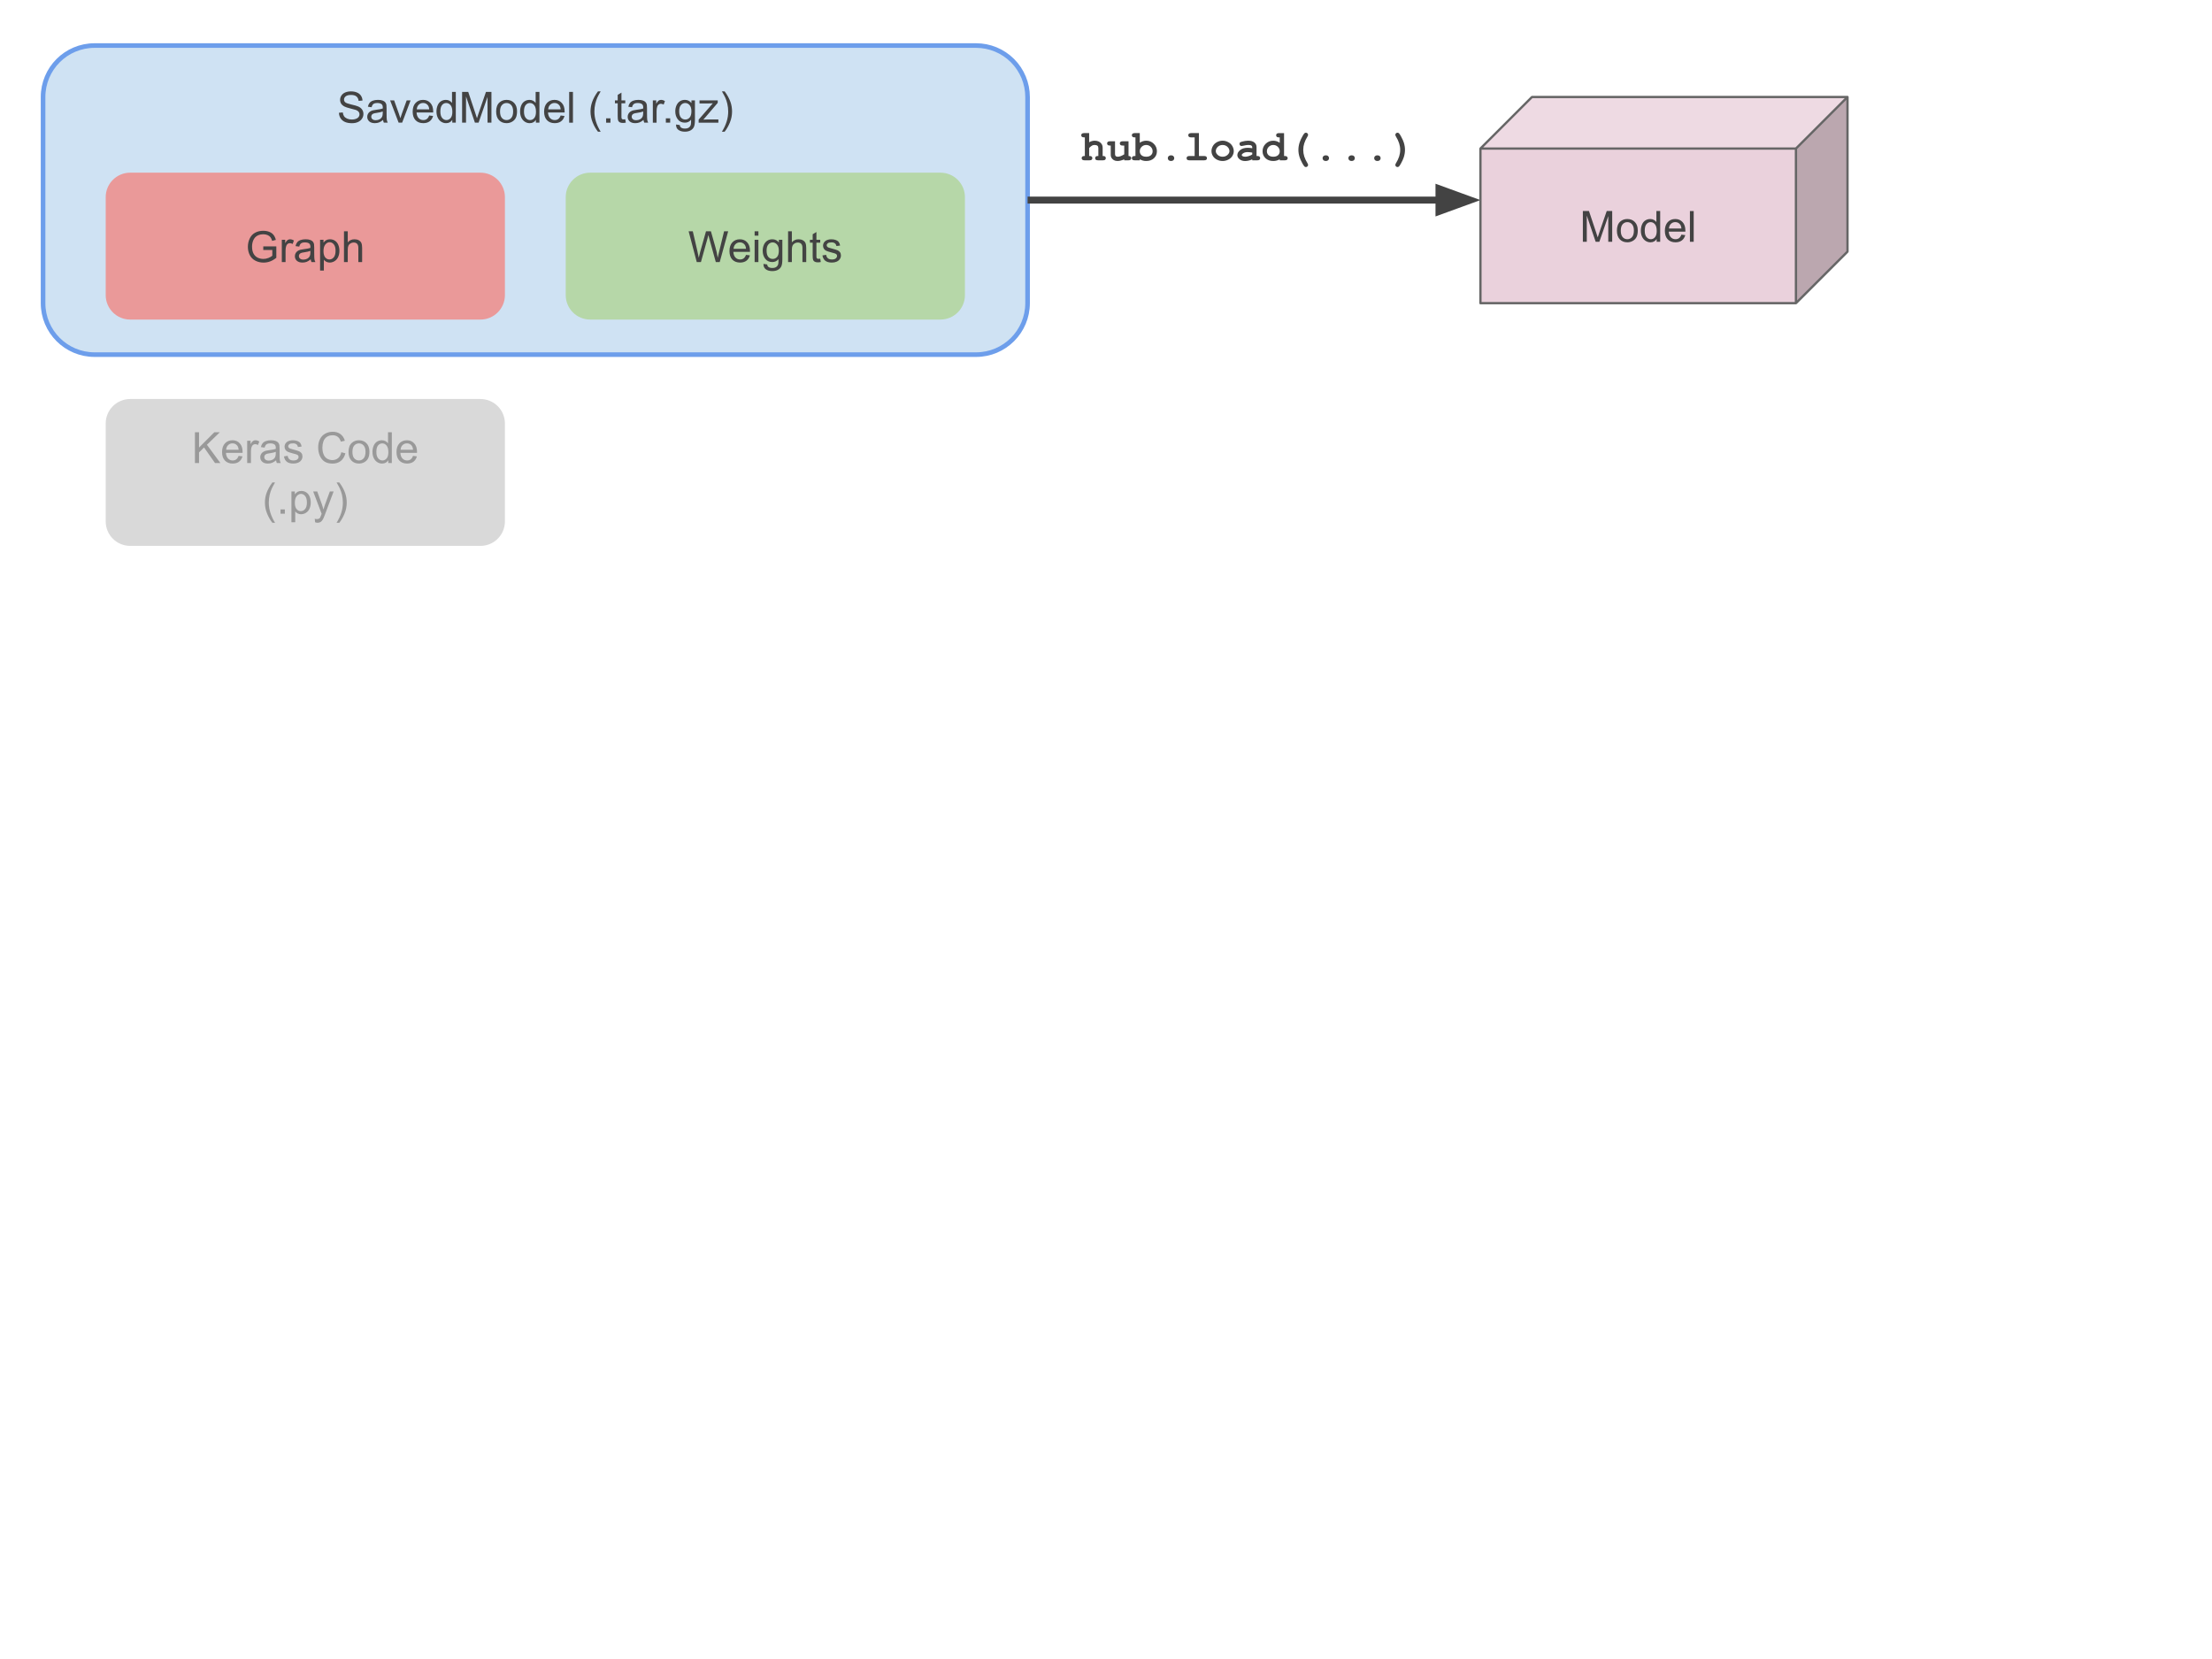
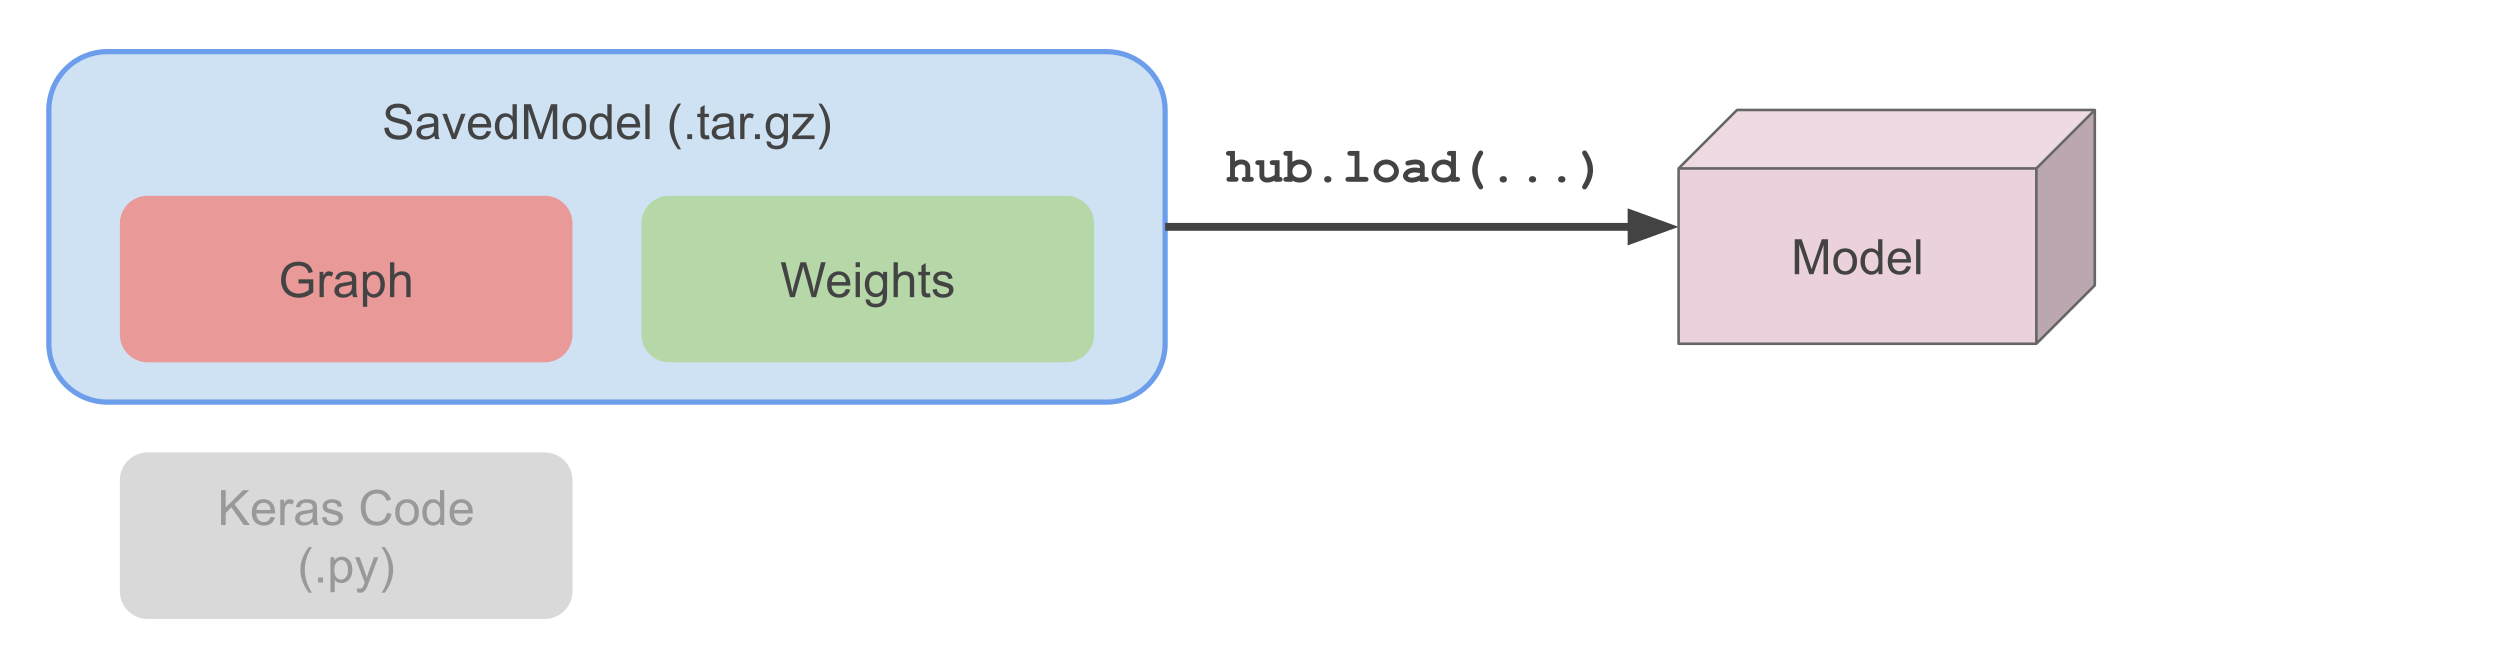
- <svg xmlns="http://www.w3.org/2000/svg" version="1.1" viewBox="0.0 0.0 960.0 720.0" fill="none" stroke="none" stroke-linecap="square" stroke-miterlimit="10">
+ <svg xmlns="http://www.w3.org/2000/svg" version="1.1" viewBox="0.0 0.0 956.903 248.517" fill="none" stroke="none" stroke-linecap="square" stroke-miterlimit="10">
  <clipPath id="p.0">
-     <path d="m0 0l960.0 0l0 720.0l-960.0 0l0 -720.0z" clip-rule="nonzero" />
+     <path d="m0 0l956.903 0l0 248.517l-956.903 0l0 -248.517z" clip-rule="nonzero" />
  </clipPath>
  <g clip-path="url(#p.0)">
-     <path fill="#000000" fill-opacity="0.0" d="m0 0l960.0 0l0 720.0l-960.0 0z" fill-rule="evenodd" />
+     <path fill="#000000" fill-opacity="0.0" d="m0 0l956.903 0l0 248.517l-956.903 0z" fill-rule="evenodd" />
    <path fill="#cfe2f3" d="m18.69 42.124l0 0c0 -12.348 10.01 -22.357 22.357 -22.357l382.561 0c5.93 0 11.616 2.356 15.809 6.548c4.193 4.193 6.548 9.88 6.548 15.809l0 89.427c0 12.348 -10.01 22.357 -22.357 22.357l-382.561 0c-12.348 0 -22.357 -10.01 -22.357 -22.357z" fill-rule="evenodd" />
    <path stroke="#6d9eeb" stroke-width="2.0" stroke-linejoin="round" stroke-linecap="butt" d="m18.69 42.124l0 0c0 -12.348 10.01 -22.357 22.357 -22.357l382.561 0c5.93 0 11.616 2.356 15.809 6.548c4.193 4.193 6.548 9.88 6.548 15.809l0 89.427c0 12.348 -10.01 22.357 -22.357 22.357l-382.561 0c-12.348 0 -22.357 -10.01 -22.357 -22.357z" fill-rule="evenodd" />
    <path fill="#434343" d="m147.106 48.938l1.656 -0.141q0.125 1.0 0.547 1.641q0.438 0.641 1.344 1.047q0.922 0.391 2.062 0.391q1.0 0 1.781 -0.297q0.781 -0.297 1.156 -0.812q0.375 -0.531 0.375 -1.156q0 -0.625 -0.375 -1.094q-0.359 -0.469 -1.188 -0.797q-0.547 -0.203 -2.391 -0.641q-1.828 -0.453 -2.562 -0.844q-0.969 -0.5 -1.438 -1.234q-0.469 -0.75 -0.469 -1.672q0 -1.0 0.578 -1.875q0.578 -0.891 1.672 -1.344q1.109 -0.453 2.453 -0.453q1.484 0 2.609 0.484q1.141 0.469 1.75 1.406q0.609 0.922 0.656 2.094l-1.688 0.125q-0.141 -1.266 -0.938 -1.906q-0.781 -0.656 -2.312 -0.656q-1.609 0 -2.344 0.594q-0.734 0.594 -0.734 1.422q0 0.719 0.531 1.172q0.5 0.469 2.656 0.969q2.156 0.484 2.953 0.844q1.172 0.531 1.719 1.359q0.562 0.828 0.562 1.906q0 1.062 -0.609 2.016q-0.609 0.938 -1.75 1.469q-1.141 0.516 -2.578 0.516q-1.812 0 -3.047 -0.531q-1.219 -0.531 -1.922 -1.594q-0.688 -1.062 -0.719 -2.406zm19.147 3.109q-0.922 0.766 -1.766 1.094q-0.828 0.312 -1.797 0.312q-1.594 0 -2.453 -0.781q-0.859 -0.781 -0.859 -1.984q0 -0.719 0.328 -1.297q0.328 -0.594 0.844 -0.938q0.531 -0.359 1.188 -0.547q0.469 -0.125 1.453 -0.25q1.984 -0.234 2.922 -0.562q0.016 -0.344 0.016 -0.422q0 -1.0 -0.469 -1.422q-0.625 -0.547 -1.875 -0.547q-1.156 0 -1.703 0.406q-0.547 0.406 -0.812 1.422l-1.609 -0.219q0.219 -1.016 0.719 -1.641q0.5 -0.641 1.453 -0.984q0.953 -0.344 2.188 -0.344q1.25 0 2.016 0.297q0.781 0.281 1.141 0.734q0.375 0.438 0.516 1.109q0.078 0.422 0.078 1.516l0 2.188q0 2.281 0.109 2.891q0.109 0.594 0.406 1.156l-1.703 0q-0.266 -0.516 -0.328 -1.188zm-0.141 -3.672q-0.891 0.375 -2.672 0.625q-1.016 0.141 -1.438 0.328q-0.422 0.188 -0.656 0.531q-0.219 0.344 -0.219 0.781q0 0.656 0.5 1.094q0.5 0.438 1.453 0.438q0.938 0 1.672 -0.406q0.75 -0.422 1.094 -1.141q0.266 -0.562 0.266 -1.641l0 -0.609zm6.891 4.859l-3.688 -9.672l1.734 0l2.078 5.797q0.328 0.938 0.625 1.938q0.203 -0.766 0.609 -1.828l2.141 -5.906l1.688 0l-3.656 9.672l-1.531 0zm13.266 -3.109l1.688 0.203q-0.406 1.484 -1.484 2.312q-1.078 0.812 -2.766 0.812q-2.125 0 -3.375 -1.297q-1.234 -1.312 -1.234 -3.672q0 -2.453 1.25 -3.797q1.266 -1.344 3.266 -1.344q1.938 0 3.156 1.328q1.234 1.312 1.234 3.703q0 0.156 0 0.438l-7.219 0q0.094 1.594 0.906 2.453q0.812 0.844 2.016 0.844q0.906 0 1.547 -0.469q0.641 -0.484 1.016 -1.516zm-5.391 -2.656l5.406 0q-0.109 -1.219 -0.625 -1.828q-0.781 -0.953 -2.031 -0.953q-1.125 0 -1.906 0.766q-0.766 0.75 -0.844 2.016zm15.407 5.766l0 -1.219q-0.906 1.438 -2.703 1.438q-1.156 0 -2.125 -0.641q-0.969 -0.641 -1.5 -1.781q-0.531 -1.141 -0.531 -2.625q0 -1.453 0.484 -2.625q0.484 -1.188 1.438 -1.812q0.969 -0.625 2.172 -0.625q0.875 0 1.547 0.375q0.688 0.359 1.109 0.953l0 -4.797l1.641 0l0 13.359l-1.531 0zm-5.172 -4.828q0 1.859 0.781 2.781q0.781 0.922 1.844 0.922q1.078 0 1.828 -0.875q0.75 -0.891 0.75 -2.688q0 -1.984 -0.766 -2.906q-0.766 -0.938 -1.891 -0.938q-1.078 0 -1.812 0.891q-0.734 0.891 -0.734 2.812zm9.438 4.828l0 -13.359l2.656 0l3.156 9.453q0.438 1.328 0.641 1.984q0.234 -0.734 0.703 -2.141l3.203 -9.297l2.375 0l0 13.359l-1.703 0l0 -11.172l-3.875 11.172l-1.594 0l-3.859 -11.375l0 11.375l-1.703 0zm14.775 -4.844q0 -2.688 1.484 -3.969q1.25 -1.078 3.047 -1.078q2.0 0 3.266 1.312q1.266 1.297 1.266 3.609q0 1.859 -0.562 2.938q-0.562 1.062 -1.641 1.656q-1.062 0.594 -2.328 0.594q-2.031 0 -3.281 -1.297q-1.25 -1.312 -1.25 -3.766zm1.688 0q0 1.859 0.797 2.797q0.812 0.922 2.047 0.922q1.219 0 2.031 -0.922q0.812 -0.938 0.812 -2.844q0 -1.797 -0.812 -2.719q-0.812 -0.922 -2.031 -0.922q-1.234 0 -2.047 0.922q-0.797 0.906 -0.797 2.766zm15.563 4.844l0 -1.219q-0.906 1.438 -2.703 1.438q-1.156 0 -2.125 -0.641q-0.969 -0.641 -1.5 -1.781q-0.531 -1.141 -0.531 -2.625q0 -1.453 0.484 -2.625q0.484 -1.188 1.438 -1.812q0.969 -0.625 2.172 -0.625q0.875 0 1.547 0.375q0.688 0.359 1.109 0.953l0 -4.797l1.641 0l0 13.359l-1.531 0zm-5.172 -4.828q0 1.859 0.781 2.781q0.781 0.922 1.844 0.922q1.078 0 1.828 -0.875q0.75 -0.891 0.75 -2.688q0 -1.984 -0.766 -2.906q-0.766 -0.938 -1.891 -0.938q-1.078 0 -1.812 0.891q-0.734 0.891 -0.734 2.812zm15.907 1.719l1.688 0.203q-0.406 1.484 -1.484 2.312q-1.078 0.812 -2.766 0.812q-2.125 0 -3.375 -1.297q-1.234 -1.312 -1.234 -3.672q0 -2.453 1.25 -3.797q1.266 -1.344 3.266 -1.344q1.938 0 3.156 1.328q1.234 1.312 1.234 3.703q0 0.156 0 0.438l-7.219 0q0.094 1.594 0.906 2.453q0.812 0.844 2.016 0.844q0.906 0 1.547 -0.469q0.641 -0.484 1.016 -1.516zm-5.391 -2.656l5.406 0q-0.109 -1.219 -0.625 -1.828q-0.781 -0.953 -2.031 -0.953q-1.125 0 -1.906 0.766q-0.766 0.75 -0.844 2.016zm9.094 5.766l0 -13.359l1.641 0l0 13.359l-1.641 0zm12.5 3.922q-1.359 -1.703 -2.297 -4.0q-0.938 -2.297 -0.938 -4.766q0 -2.156 0.703 -4.141q0.828 -2.312 2.531 -4.594l1.172 0q-1.094 1.891 -1.453 2.703q-0.547 1.25 -0.875 2.625q-0.391 1.703 -0.391 3.422q0 4.375 2.719 8.75l-1.172 0zm3.541 -3.922l0 -1.875l1.875 0l0 1.875l-1.875 0zm8.308 -1.469l0.234 1.453q-0.688 0.141 -1.234 0.141q-0.891 0 -1.391 -0.281q-0.484 -0.281 -0.688 -0.734q-0.203 -0.469 -0.203 -1.938l0 -5.578l-1.203 0l0 -1.266l1.203 0l0 -2.391l1.625 -0.984l0 3.375l1.656 0l0 1.266l-1.656 0l0 5.672q0 0.688 0.078 0.891q0.094 0.203 0.281 0.328q0.203 0.109 0.578 0.109q0.266 0 0.719 -0.062zm7.918 0.281q-0.922 0.766 -1.766 1.094q-0.828 0.312 -1.797 0.312q-1.594 0 -2.453 -0.781q-0.859 -0.781 -0.859 -1.984q0 -0.719 0.328 -1.297q0.328 -0.594 0.844 -0.938q0.531 -0.359 1.188 -0.547q0.469 -0.125 1.453 -0.25q1.984 -0.234 2.922 -0.562q0.016 -0.344 0.016 -0.422q0 -1.0 -0.469 -1.422q-0.625 -0.547 -1.875 -0.547q-1.156 0 -1.703 0.406q-0.547 0.406 -0.812 1.422l-1.609 -0.219q0.219 -1.016 0.719 -1.641q0.5 -0.641 1.453 -0.984q0.953 -0.344 2.188 -0.344q1.25 0 2.016 0.297q0.781 0.281 1.141 0.734q0.375 0.438 0.516 1.109q0.078 0.422 0.078 1.516l0 2.188q0 2.281 0.109 2.891q0.109 0.594 0.406 1.156l-1.703 0q-0.266 -0.516 -0.328 -1.188zm-0.141 -3.672q-0.891 0.375 -2.672 0.625q-1.016 0.141 -1.438 0.328q-0.422 0.188 -0.656 0.531q-0.219 0.344 -0.219 0.781q0 0.656 0.5 1.094q0.5 0.438 1.453 0.438q0.938 0 1.672 -0.406q0.75 -0.422 1.094 -1.141q0.266 -0.562 0.266 -1.641l0 -0.609zm4.188 4.859l0 -9.672l1.469 0l0 1.469q0.562 -1.031 1.031 -1.359q0.484 -0.328 1.062 -0.328q0.828 0 1.688 0.531l-0.562 1.516q-0.609 -0.359 -1.203 -0.359q-0.547 0 -0.969 0.328q-0.422 0.328 -0.609 0.891q-0.281 0.875 -0.281 1.922l0 5.062l-1.625 0zm5.651 0l0 -1.875l1.875 0l0 1.875l-1.875 0zm4.418 0.797l1.594 0.234q0.109 0.75 0.562 1.078q0.609 0.453 1.672 0.453q1.141 0 1.75 -0.453q0.625 -0.453 0.844 -1.266q0.125 -0.5 0.109 -2.109q-1.062 1.266 -2.672 1.266q-2.0 0 -3.094 -1.438q-1.094 -1.438 -1.094 -3.453q0 -1.391 0.5 -2.562q0.516 -1.172 1.453 -1.797q0.953 -0.641 2.25 -0.641q1.703 0 2.812 1.375l0 -1.156l1.516 0l0 8.359q0 2.266 -0.469 3.203q-0.453 0.938 -1.453 1.484q-0.984 0.547 -2.453 0.547q-1.719 0 -2.797 -0.781q-1.062 -0.766 -1.031 -2.344zm1.359 -5.812q0 1.906 0.75 2.781q0.766 0.875 1.906 0.875q1.125 0 1.891 -0.859q0.766 -0.875 0.766 -2.734q0 -1.781 -0.797 -2.672q-0.781 -0.906 -1.891 -0.906q-1.094 0 -1.859 0.891q-0.766 0.875 -0.766 2.625zm8.454 5.016l0 -1.328l6.156 -7.078q-1.047 0.062 -1.844 0.062l-3.938 0l0 -1.328l7.906 0l0 1.078l-5.25 6.141l-1.0 1.125q1.094 -0.078 2.062 -0.078l4.469 0l0 1.406l-8.562 0zm11.281 3.922l-1.188 0q2.734 -4.375 2.734 -8.75q0 -1.719 -0.391 -3.391q-0.312 -1.375 -0.875 -2.625q-0.359 -0.828 -1.469 -2.734l1.188 0q1.703 2.281 2.531 4.594q0.688 1.984 0.688 4.141q0 2.469 -0.938 4.766q-0.938 2.297 -2.281 4.0z" fill-rule="nonzero" />
    <path fill="#ea9999" d="m45.874 85.565l0 0c0 -5.868 4.757 -10.625 10.625 -10.625l152.01 0c2.818 0 5.52 1.119 7.513 3.112c1.993 1.993 3.112 4.695 3.112 7.513l0 42.498c0 5.868 -4.757 10.625 -10.625 10.625l-152.01 0c-5.868 0 -10.625 -4.757 -10.625 -10.625z" fill-rule="evenodd" />
    <path fill="#434343" d="m114.266 108.5l0 -1.578l5.656 0l0 4.953q-1.297 1.047 -2.688 1.578q-1.375 0.516 -2.844 0.516q-1.969 0 -3.578 -0.844q-1.609 -0.844 -2.422 -2.438q-0.812 -1.594 -0.812 -3.562q0 -1.953 0.812 -3.641q0.812 -1.688 2.344 -2.5q1.531 -0.828 3.516 -0.828q1.453 0 2.625 0.469q1.172 0.469 1.828 1.312q0.672 0.828 1.016 2.172l-1.594 0.438q-0.297 -1.016 -0.75 -1.594q-0.438 -0.594 -1.266 -0.938q-0.828 -0.344 -1.844 -0.344q-1.203 0 -2.094 0.375q-0.891 0.359 -1.438 0.969q-0.531 0.594 -0.828 1.312q-0.516 1.234 -0.516 2.688q0 1.781 0.609 2.984q0.625 1.203 1.797 1.797q1.172 0.578 2.5 0.578q1.141 0 2.234 -0.438q1.094 -0.453 1.656 -0.953l0 -2.484l-3.922 0zm8.043 5.234l0 -9.672l1.469 0l0 1.469q0.562 -1.031 1.031 -1.359q0.484 -0.328 1.062 -0.328q0.828 0 1.688 0.531l-0.562 1.516q-0.609 -0.359 -1.203 -0.359q-0.547 0 -0.969 0.328q-0.422 0.328 -0.609 0.891q-0.281 0.875 -0.281 1.922l0 5.062l-1.625 0zm12.541 -1.188q-0.922 0.766 -1.766 1.094q-0.828 0.312 -1.797 0.312q-1.594 0 -2.453 -0.781q-0.859 -0.781 -0.859 -1.984q0 -0.719 0.328 -1.297q0.328 -0.594 0.844 -0.938q0.531 -0.359 1.188 -0.547q0.469 -0.125 1.453 -0.25q1.984 -0.234 2.922 -0.562q0.016 -0.344 0.016 -0.422q0 -1.0 -0.469 -1.422q-0.625 -0.547 -1.875 -0.547q-1.156 0 -1.703 0.406q-0.547 0.406 -0.812 1.422l-1.609 -0.219q0.219 -1.016 0.719 -1.641q0.5 -0.641 1.453 -0.984q0.953 -0.344 2.188 -0.344q1.25 0 2.016 0.297q0.781 0.281 1.141 0.734q0.375 0.438 0.516 1.109q0.078 0.422 0.078 1.516l0 2.188q0 2.281 0.109 2.891q0.109 0.594 0.406 1.156l-1.703 0q-0.266 -0.516 -0.328 -1.188zm-0.141 -3.672q-0.891 0.375 -2.672 0.625q-1.016 0.141 -1.438 0.328q-0.422 0.188 -0.656 0.531q-0.219 0.344 -0.219 0.781q0 0.656 0.5 1.094q0.5 0.438 1.453 0.438q0.938 0 1.672 -0.406q0.75 -0.422 1.094 -1.141q0.266 -0.562 0.266 -1.641l0 -0.609zm4.204 8.562l0 -13.375l1.484 0l0 1.25q0.531 -0.734 1.188 -1.094q0.672 -0.375 1.625 -0.375q1.234 0 2.172 0.641q0.953 0.625 1.438 1.797q0.484 1.156 0.484 2.547q0 1.484 -0.531 2.672q-0.531 1.188 -1.547 1.828q-1.016 0.625 -2.141 0.625q-0.812 0 -1.469 -0.344q-0.656 -0.344 -1.062 -0.875l0 4.703l-1.641 0zm1.484 -8.484q0 1.859 0.75 2.766q0.766 0.891 1.828 0.891q1.094 0 1.875 -0.922q0.781 -0.938 0.781 -2.875q0 -1.844 -0.766 -2.766q-0.75 -0.922 -1.812 -0.922q-1.047 0 -1.859 0.984q-0.797 0.969 -0.797 2.844zm8.891 4.781l0 -13.359l1.641 0l0 4.797q1.141 -1.328 2.891 -1.328q1.078 0 1.859 0.422q0.797 0.422 1.141 1.172q0.344 0.75 0.344 2.172l0 6.125l-1.641 0l0 -6.125q0 -1.234 -0.531 -1.797q-0.531 -0.562 -1.516 -0.562q-0.719 0 -1.359 0.391q-0.641 0.375 -0.922 1.016q-0.266 0.641 -0.266 1.781l0 5.297l-1.641 0z" fill-rule="nonzero" />
    <path fill="#b6d7a8" d="m245.522 85.565l0 0c0 -5.868 4.757 -10.625 10.625 -10.625l152.01 0c2.818 0 5.52 1.119 7.513 3.112c1.993 1.993 3.112 4.695 3.112 7.513l0 42.498c0 5.868 -4.757 10.625 -10.625 10.625l-152.01 0c-5.868 0 -10.625 -4.757 -10.625 -10.625z" fill-rule="evenodd" />
    <path fill="#434343" d="m302.39 113.734l-3.531 -13.359l1.812 0l2.031 8.766q0.328 1.375 0.562 2.719q0.5 -2.141 0.594 -2.469l2.547 -9.016l2.125 0l1.922 6.766q0.719 2.516 1.031 4.719q0.266 -1.266 0.672 -2.891l2.094 -8.594l1.781 0l-3.672 13.359l-1.703 0l-2.812 -10.172q-0.359 -1.281 -0.422 -1.562q-0.203 0.906 -0.391 1.562l-2.828 10.172l-1.812 0zm21.365 -3.109l1.688 0.203q-0.406 1.484 -1.484 2.312q-1.078 0.812 -2.766 0.812q-2.125 0 -3.375 -1.297q-1.234 -1.312 -1.234 -3.672q0 -2.453 1.25 -3.797q1.266 -1.344 3.266 -1.344q1.938 0 3.156 1.328q1.234 1.312 1.234 3.703q0 0.156 0 0.438l-7.219 0q0.094 1.594 0.906 2.453q0.812 0.844 2.016 0.844q0.906 0 1.547 -0.469q0.641 -0.484 1.016 -1.516zm-5.391 -2.656l5.406 0q-0.109 -1.219 -0.625 -1.828q-0.781 -0.953 -2.031 -0.953q-1.125 0 -1.906 0.766q-0.766 0.75 -0.844 2.016zm9.141 -5.703l0 -1.891l1.641 0l0 1.891l-1.641 0zm0 11.469l0 -9.672l1.641 0l0 9.672l-1.641 0zm3.832 0.797l1.594 0.234q0.109 0.75 0.562 1.078q0.609 0.453 1.672 0.453q1.141 0 1.75 -0.453q0.625 -0.453 0.844 -1.266q0.125 -0.5 0.109 -2.109q-1.062 1.266 -2.672 1.266q-2.0 0 -3.094 -1.438q-1.094 -1.438 -1.094 -3.453q0 -1.391 0.5 -2.562q0.516 -1.172 1.453 -1.797q0.953 -0.641 2.25 -0.641q1.703 0 2.812 1.375l0 -1.156l1.516 0l0 8.359q0 2.266 -0.469 3.203q-0.453 0.938 -1.453 1.484q-0.984 0.547 -2.453 0.547q-1.719 0 -2.797 -0.781q-1.062 -0.766 -1.031 -2.344zm1.359 -5.812q0 1.906 0.75 2.781q0.766 0.875 1.906 0.875q1.125 0 1.891 -0.859q0.766 -0.875 0.766 -2.734q0 -1.781 -0.797 -2.672q-0.781 -0.906 -1.891 -0.906q-1.094 0 -1.859 0.891q-0.766 0.875 -0.766 2.625zm9.329 5.016l0 -13.359l1.641 0l0 4.797q1.141 -1.328 2.891 -1.328q1.078 0 1.859 0.422q0.797 0.422 1.141 1.172q0.344 0.75 0.344 2.172l0 6.125l-1.641 0l0 -6.125q0 -1.234 -0.531 -1.797q-0.531 -0.562 -1.516 -0.562q-0.719 0 -1.359 0.391q-0.641 0.375 -0.922 1.016q-0.266 0.641 -0.266 1.781l0 5.297l-1.641 0zm13.954 -1.469l0.234 1.453q-0.688 0.141 -1.234 0.141q-0.891 0 -1.391 -0.281q-0.484 -0.281 -0.688 -0.734q-0.203 -0.469 -0.203 -1.938l0 -5.578l-1.203 0l0 -1.266l1.203 0l0 -2.391l1.625 -0.984l0 3.375l1.656 0l0 1.266l-1.656 0l0 5.672q0 0.688 0.078 0.891q0.094 0.203 0.281 0.328q0.203 0.109 0.578 0.109q0.266 0 0.719 -0.062zm0.949 -1.422l1.625 -0.25q0.125 0.969 0.75 1.5q0.625 0.516 1.75 0.516q1.125 0 1.672 -0.453q0.547 -0.469 0.547 -1.094q0 -0.547 -0.484 -0.875q-0.328 -0.219 -1.672 -0.547q-1.812 -0.469 -2.516 -0.797q-0.688 -0.328 -1.047 -0.906q-0.359 -0.594 -0.359 -1.312q0 -0.641 0.297 -1.188q0.297 -0.562 0.812 -0.922q0.375 -0.281 1.031 -0.469q0.672 -0.203 1.422 -0.203q1.141 0 2.0 0.328q0.859 0.328 1.266 0.891q0.422 0.562 0.578 1.5l-1.609 0.219q-0.109 -0.75 -0.641 -1.172q-0.516 -0.422 -1.469 -0.422q-1.141 0 -1.625 0.375q-0.469 0.375 -0.469 0.875q0 0.312 0.188 0.578q0.203 0.266 0.641 0.438q0.234 0.094 1.438 0.422q1.75 0.453 2.438 0.75q0.688 0.297 1.078 0.859q0.391 0.562 0.391 1.406q0 0.828 -0.484 1.547q-0.469 0.719 -1.375 1.125q-0.906 0.391 -2.047 0.391q-1.875 0 -2.875 -0.781q-0.984 -0.781 -1.25 -2.328z" fill-rule="nonzero" />
    <path fill="#d9d9d9" d="m45.874 183.792l0 0c0 -5.868 4.757 -10.625 10.625 -10.625l152.01 0c2.818 0 5.52 1.119 7.513 3.112c1.993 1.993 3.112 4.695 3.112 7.513l0 42.498c0 5.868 -4.757 10.625 -10.625 10.625l-152.01 0c-5.868 0 -10.625 -4.757 -10.625 -10.625z" fill-rule="evenodd" />
    <path fill="#999999" d="m84.604 200.961l0 -13.359l1.781 0l0 6.625l6.625 -6.625l2.391 0l-5.594 5.422l5.844 7.938l-2.328 0l-4.766 -6.766l-2.172 2.141l0 4.625l-1.781 0zm18.944 -3.109l1.688 0.203q-0.406 1.484 -1.484 2.312q-1.078 0.812 -2.766 0.812q-2.125 0 -3.375 -1.297q-1.234 -1.312 -1.234 -3.672q0 -2.453 1.25 -3.797q1.266 -1.344 3.266 -1.344q1.938 0 3.156 1.328q1.234 1.312 1.234 3.703q0 0.156 0 0.438l-7.219 0q0.094 1.594 0.906 2.453q0.812 0.844 2.016 0.844q0.906 0 1.547 -0.469q0.641 -0.484 1.016 -1.516zm-5.391 -2.656l5.406 0q-0.109 -1.219 -0.625 -1.828q-0.781 -0.953 -2.031 -0.953q-1.125 0 -1.906 0.766q-0.766 0.75 -0.844 2.016zm9.126 5.766l0 -9.672l1.469 0l0 1.469q0.562 -1.031 1.031 -1.359q0.484 -0.328 1.062 -0.328q0.828 0 1.688 0.531l-0.562 1.516q-0.609 -0.359 -1.203 -0.359q-0.547 0 -0.969 0.328q-0.422 0.328 -0.609 0.891q-0.281 0.875 -0.281 1.922l0 5.062l-1.625 0zm12.541 -1.188q-0.922 0.766 -1.766 1.094q-0.828 0.312 -1.797 0.312q-1.594 0 -2.453 -0.781q-0.859 -0.781 -0.859 -1.984q0 -0.719 0.328 -1.297q0.328 -0.594 0.844 -0.938q0.531 -0.359 1.188 -0.547q0.469 -0.125 1.453 -0.25q1.984 -0.234 2.922 -0.562q0.016 -0.344 0.016 -0.422q0 -1.0 -0.469 -1.422q-0.625 -0.547 -1.875 -0.547q-1.156 0 -1.703 0.406q-0.547 0.406 -0.812 1.422l-1.609 -0.219q0.219 -1.016 0.719 -1.641q0.5 -0.641 1.453 -0.984q0.953 -0.344 2.188 -0.344q1.25 0 2.016 0.297q0.781 0.281 1.141 0.734q0.375 0.438 0.516 1.109q0.078 0.422 0.078 1.516l0 2.188q0 2.281 0.109 2.891q0.109 0.594 0.406 1.156l-1.703 0q-0.266 -0.516 -0.328 -1.188zm-0.141 -3.672q-0.891 0.375 -2.672 0.625q-1.016 0.141 -1.438 0.328q-0.422 0.188 -0.656 0.531q-0.219 0.344 -0.219 0.781q0 0.656 0.5 1.094q0.5 0.438 1.453 0.438q0.938 0 1.672 -0.406q0.75 -0.422 1.094 -1.141q0.266 -0.562 0.266 -1.641l0 -0.609zm3.548 1.969l1.625 -0.25q0.125 0.969 0.75 1.5q0.625 0.516 1.75 0.516q1.125 0 1.672 -0.453q0.547 -0.469 0.547 -1.094q0 -0.547 -0.484 -0.875q-0.328 -0.219 -1.672 -0.547q-1.812 -0.469 -2.516 -0.797q-0.688 -0.328 -1.047 -0.906q-0.359 -0.594 -0.359 -1.312q0 -0.641 0.297 -1.188q0.297 -0.562 0.812 -0.922q0.375 -0.281 1.031 -0.469q0.672 -0.203 1.422 -0.203q1.141 0 2 0.328q0.859 0.328 1.266 0.891q0.422 0.562 0.578 1.5l-1.609 0.219q-0.109 -0.75 -0.641 -1.172q-0.516 -0.422 -1.469 -0.422q-1.141 0 -1.625 0.375q-0.469 0.375 -0.469 0.875q0 0.312 0.188 0.578q0.203 0.266 0.641 0.438q0.234 0.094 1.438 0.422q1.75 0.453 2.437 0.75q0.688 0.297 1.078 0.859q0.391 0.562 0.391 1.406q0 0.828 -0.484 1.547q-0.469 0.719 -1.375 1.125q-0.906 0.391 -2.047 0.391q-1.875 0 -2.875 -0.781q-0.984 -0.781 -1.25 -2.328zm24.902 -1.797l1.766 0.453q-0.562 2.172 -2.0 3.328q-1.438 1.141 -3.531 1.141q-2.156 0 -3.516 -0.875q-1.344 -0.891 -2.062 -2.547q-0.703 -1.672 -0.703 -3.594q0 -2.078 0.797 -3.625q0.797 -1.562 2.266 -2.359q1.484 -0.812 3.25 -0.812q2.0 0 3.359 1.016q1.375 1.016 1.906 2.875l-1.734 0.406q-0.469 -1.453 -1.359 -2.109q-0.875 -0.672 -2.203 -0.672q-1.547 0 -2.578 0.734q-1.031 0.734 -1.453 1.984q-0.422 1.234 -0.422 2.562q0 1.703 0.5 2.969q0.5 1.266 1.547 1.906q1.047 0.625 2.266 0.625q1.484 0 2.516 -0.859q1.031 -0.859 1.391 -2.547zm3.129 -0.156q0 -2.688 1.484 -3.969q1.25 -1.078 3.047 -1.078q2.0 0 3.266 1.312q1.266 1.297 1.266 3.609q0 1.859 -0.562 2.938q-0.562 1.062 -1.641 1.656q-1.062 0.594 -2.328 0.594q-2.031 0 -3.281 -1.297q-1.25 -1.312 -1.25 -3.766zm1.688 0q0 1.859 0.797 2.797q0.812 0.922 2.047 0.922q1.219 0 2.031 -0.922q0.812 -0.938 0.812 -2.844q0 -1.797 -0.812 -2.719q-0.812 -0.922 -2.031 -0.922q-1.234 0 -2.047 0.922q-0.797 0.906 -0.797 2.766zm15.563 4.844l0 -1.219q-0.906 1.438 -2.703 1.438q-1.156 0 -2.125 -0.641q-0.969 -0.641 -1.5 -1.781q-0.531 -1.141 -0.531 -2.625q0 -1.453 0.484 -2.625q0.484 -1.188 1.438 -1.812q0.969 -0.625 2.172 -0.625q0.875 0 1.547 0.375q0.688 0.359 1.109 0.953l0 -4.797l1.641 0l0 13.359l-1.531 0zm-5.172 -4.828q0 1.859 0.781 2.781q0.781 0.922 1.844 0.922q1.078 0 1.828 -0.875q0.75 -0.891 0.75 -2.688q0 -1.984 -0.766 -2.906q-0.766 -0.938 -1.891 -0.938q-1.078 0 -1.812 0.891q-0.734 0.891 -0.734 2.812zm15.907 1.719l1.688 0.203q-0.406 1.484 -1.484 2.312q-1.078 0.812 -2.766 0.812q-2.125 0 -3.375 -1.297q-1.234 -1.312 -1.234 -3.672q0 -2.453 1.25 -3.797q1.266 -1.344 3.266 -1.344q1.938 0 3.156 1.328q1.234 1.312 1.234 3.703q0 0.156 0 0.438l-7.219 0q0.094 1.594 0.906 2.453q0.812 0.844 2.016 0.844q0.906 0 1.547 -0.469q0.641 -0.484 1.016 -1.516zm-5.391 -2.656l5.406 0q-0.109 -1.219 -0.625 -1.828q-0.781 -0.953 -2.031 -0.953q-1.125 0 -1.906 0.766q-0.766 0.75 -0.844 2.016z" fill-rule="nonzero" />
    <path fill="#999999" d="m118.207 226.883q-1.359 -1.703 -2.297 -4.0q-0.938 -2.297 -0.938 -4.766q0 -2.156 0.703 -4.141q0.828 -2.312 2.531 -4.594l1.172 0q-1.094 1.891 -1.453 2.703q-0.547 1.25 -0.875 2.625q-0.391 1.703 -0.391 3.422q0 4.375 2.719 8.75l-1.172 0zm3.541 -3.922l0 -1.875l1.875 0l0 1.875l-1.875 0zm4.73 3.703l0 -13.375l1.484 0l0 1.25q0.531 -0.734 1.188 -1.094q0.672 -0.375 1.625 -0.375q1.234 0 2.172 0.641q0.953 0.625 1.438 1.797q0.484 1.156 0.484 2.547q0 1.484 -0.531 2.672q-0.531 1.188 -1.547 1.828q-1.016 0.625 -2.141 0.625q-0.812 0 -1.469 -0.344q-0.656 -0.344 -1.062 -0.875l0 4.703l-1.641 0zm1.484 -8.484q0 1.859 0.75 2.766q0.766 0.891 1.828 0.891q1.094 0 1.875 -0.922q0.781 -0.938 0.781 -2.875q0 -1.844 -0.766 -2.766q-0.75 -0.922 -1.812 -0.922q-1.047 0 -1.859 0.984q-0.797 0.969 -0.797 2.844zm8.813 8.5l-0.188 -1.531q0.547 0.141 0.938 0.141q0.547 0 0.875 -0.188q0.328 -0.172 0.547 -0.5q0.156 -0.25 0.5 -1.219q0.047 -0.141 0.141 -0.406l-3.672 -9.688l1.766 0l2.016 5.594q0.391 1.078 0.703 2.25q0.281 -1.125 0.672 -2.203l2.078 -5.641l1.641 0l-3.688 9.828q-0.594 1.609 -0.922 2.203q-0.438 0.812 -1.0 1.188q-0.562 0.375 -1.344 0.375q-0.484 0 -1.062 -0.203zm10.484 0.203l-1.188 0q2.734 -4.375 2.734 -8.75q0 -1.719 -0.391 -3.391q-0.312 -1.375 -0.875 -2.625q-0.359 -0.828 -1.469 -2.734l1.188 0q1.703 2.281 2.531 4.594q0.688 1.984 0.688 4.141q0 2.469 -0.938 4.766q-0.938 2.297 -2.281 4.0z" fill-rule="nonzero" />
    <path fill="#000000" fill-opacity="0.0" d="m445.966 86.837l196.535 0" fill-rule="evenodd" />
    <path stroke="#434343" stroke-width="3.0" stroke-linejoin="round" stroke-linecap="butt" d="m445.966 86.837l178.535 0" fill-rule="evenodd" />
    <path fill="#434343" stroke="#434343" stroke-width="3.0" stroke-linecap="butt" d="m624.501 91.792l13.614 -4.955l-13.614 -4.955z" fill-rule="evenodd" />
    <path fill="#000000" fill-opacity="0.0" d="m460.018 42.656l181.89 0l0 32.283l-181.89 0z" fill-rule="evenodd" />
    <path fill="#434343" d="m472.69 57.764l0 3.984q0.578 -0.359 1.172 -0.516q0.609 -0.172 1.219 -0.172q0.953 0 1.703 0.328q0.766 0.328 1.266 1.031q0.5 0.703 0.5 1.781l0 3.5q0.703 0 0.922 0.141q0.438 0.281 0.438 0.812q0 0.406 -0.281 0.672q-0.281 0.25 -0.953 0.25l-2.125 0q-0.672 0 -0.969 -0.25q-0.281 -0.266 -0.281 -0.688q0 -0.516 0.438 -0.797q0.234 -0.141 0.938 -0.141l0 -3.375q0 -0.719 -0.328 -1.016q-0.438 -0.391 -1.266 -0.391q-0.625 0 -1.109 0.25q-0.469 0.234 -1.281 1.047l0 3.484q0.719 0 0.922 0.141q0.453 0.281 0.453 0.812q0 0.406 -0.297 0.672q-0.281 0.25 -0.953 0.25l-2.125 0q-0.672 0 -0.969 -0.25q-0.281 -0.266 -0.281 -0.688q0 -0.516 0.453 -0.797q0.219 -0.141 0.922 -0.141l0 -8.078l-0.312 0q-0.672 0 -0.969 -0.25q-0.281 -0.266 -0.281 -0.688q0 -0.406 0.281 -0.656q0.297 -0.266 0.969 -0.266l2.188 0zm17.086 3.547l0 6.391q0.594 0 0.875 0.266q0.281 0.266 0.281 0.688q0 0.406 -0.297 0.672q-0.281 0.25 -0.953 0.25l-1.766 0l0 -0.422q-0.812 0.359 -1.547 0.531q-0.719 0.188 -1.375 0.188q-0.922 0 -1.594 -0.375q-0.672 -0.391 -1.062 -1.078q-0.281 -0.5 -0.281 -1.234l0 -4.016l-0.328 0q-0.672 0 -0.969 -0.25q-0.281 -0.266 -0.281 -0.688q0 -0.406 0.281 -0.656q0.297 -0.266 0.969 -0.266l2.188 0l0 5.547q0 0.594 0.281 0.875q0.297 0.281 0.891 0.281q0.562 0 1.203 -0.219q0.656 -0.234 1.625 -0.812l0 -3.812l-0.688 0q-0.672 0 -0.953 -0.25q-0.281 -0.266 -0.281 -0.688q0 -0.406 0.281 -0.656q0.281 -0.266 0.953 -0.266l2.547 0zm4.883 -3.547l0 4.188q0.672 -0.453 1.375 -0.672q0.719 -0.219 1.438 -0.219q1.938 0 3.281 1.344q1.344 1.328 1.344 3.234q0 1.812 -1.281 3.031q-1.281 1.203 -3.391 1.203q-0.734 0 -1.438 -0.188q-0.688 -0.188 -1.328 -0.562l0 0.453l-2.188 0q-0.688 0 -0.969 -0.25q-0.281 -0.266 -0.281 -0.688q0 -0.406 0.281 -0.672q0.297 -0.266 0.969 -0.266l0.312 0l0 -8.078l-0.312 0q-0.688 0 -0.969 -0.25q-0.281 -0.266 -0.281 -0.688q0 -0.406 0.281 -0.656q0.281 -0.266 0.969 -0.266l2.188 0zm5.578 7.922q0 -1.156 -0.812 -1.953q-0.812 -0.812 -1.984 -0.812q-1.172 0 -1.984 0.812q-0.797 0.797 -0.797 1.922q0 1.031 0.719 1.703q0.734 0.656 2.062 0.656q1.328 0 2.062 -0.656q0.734 -0.672 0.734 -1.672zm9.383 2.953q0 0.531 -0.375 0.891q-0.359 0.344 -1.016 0.344q-0.656 0 -1.031 -0.344q-0.375 -0.359 -0.375 -0.891q0 -0.531 0.375 -0.875q0.375 -0.359 1.031 -0.359q0.656 0 1.016 0.359q0.375 0.344 0.375 0.875zm10.711 -10.875l0 9.938l2.234 0q0.688 0 0.969 0.266q0.281 0.266 0.281 0.688q0 0.406 -0.281 0.672q-0.281 0.25 -0.969 0.25l-6.344 0q-0.672 0 -0.969 -0.25q-0.281 -0.266 -0.281 -0.688q0 -0.406 0.281 -0.672q0.297 -0.266 0.969 -0.266l2.25 0l0 -8.078l-1.516 0q-0.656 0 -0.953 -0.25q-0.297 -0.266 -0.297 -0.688q0 -0.406 0.281 -0.656q0.297 -0.266 0.969 -0.266l3.375 0zm15.117 7.828q0 1.078 -0.609 2.094q-0.594 1.0 -1.781 1.594q-1.172 0.594 -2.453 0.594q-1.266 0 -2.438 -0.578q-1.172 -0.594 -1.781 -1.594q-0.609 -1.016 -0.609 -2.125q0 -1.125 0.609 -2.203q0.625 -1.078 1.781 -1.688q1.172 -0.625 2.438 -0.625q1.281 0 2.453 0.641q1.188 0.625 1.781 1.703q0.609 1.062 0.609 2.188zm-1.875 0.016q0 -0.906 -0.641 -1.656q-0.891 -1.031 -2.328 -1.031q-1.266 0 -2.109 0.812q-0.844 0.812 -0.844 1.875q0 0.875 0.844 1.641q0.859 0.766 2.109 0.766q1.266 0 2.109 -0.766q0.859 -0.766 0.859 -1.641zm9.899 3.969l0 -0.438q-0.703 0.375 -1.562 0.562q-0.844 0.188 -1.531 0.188q-1.5 0 -2.438 -0.797q-0.938 -0.797 -0.938 -1.766q0 -1.172 1.188 -2.172q1.203 -1.016 3.312 -1.016q0.859 0 1.969 0.188l0 -0.453q0 -0.422 -0.359 -0.688q-0.359 -0.266 -1.375 -0.266q-0.828 0 -2.156 0.328q-0.484 0.125 -0.766 0.125q-0.359 0 -0.625 -0.266q-0.266 -0.266 -0.266 -0.688q0 -0.234 0.094 -0.406q0.094 -0.188 0.25 -0.281q0.172 -0.109 0.688 -0.25q0.703 -0.203 1.422 -0.312q0.719 -0.109 1.297 -0.109q1.734 0 2.688 0.75q0.969 0.75 0.969 2.047l0 3.844l0.328 0q0.672 0 0.953 0.266q0.297 0.266 0.297 0.688q0 0.406 -0.297 0.672q-0.281 0.25 -0.953 0.25l-2.188 0zm0 -3.344q-1.125 -0.219 -2.078 -0.219q-1.125 0 -1.953 0.562q-0.516 0.344 -0.516 0.719q0 0.266 0.25 0.422q0.453 0.297 1.25 0.297q0.672 0 1.516 -0.266q0.859 -0.266 1.531 -0.719l0 -0.797zm13.805 -8.469l0 9.938l0.312 0q0.672 0 0.953 0.266q0.297 0.266 0.297 0.688q0 0.406 -0.297 0.672q-0.281 0.25 -0.953 0.25l-2.188 0l0 -0.453q-0.641 0.375 -1.344 0.562q-0.688 0.188 -1.438 0.188q-2.094 0 -3.391 -1.203q-1.281 -1.219 -1.281 -3.031q0 -1.906 1.344 -3.234q1.359 -1.344 3.297 -1.344q0.734 0 1.422 0.219q0.703 0.219 1.391 0.672l0 -2.328l-0.312 0q-0.688 0 -0.969 -0.25q-0.281 -0.266 -0.281 -0.672q0 -0.422 0.281 -0.672q0.281 -0.266 0.969 -0.266l2.188 0zm-1.875 7.922q0 -1.156 -0.812 -1.953q-0.812 -0.812 -1.984 -0.812q-1.172 0 -1.984 0.812q-0.797 0.797 -0.797 1.922q0 1.031 0.719 1.703q0.734 0.656 2.062 0.656q1.328 0 2.062 -0.656q0.734 -0.672 0.734 -1.672zm8.102 -0.641q0 -1.594 0.531 -3.234q0.391 -1.203 1.219 -2.672q0.594 -1.062 0.875 -1.297q0.281 -0.25 0.625 -0.25q0.406 0 0.672 0.281q0.281 0.266 0.281 0.656q0 0.266 -0.219 0.625q-0.984 1.609 -1.438 3.031q-0.453 1.406 -0.453 2.859q0 1.453 0.453 2.875q0.453 1.406 1.438 3.016q0.219 0.359 0.219 0.625q0 0.391 -0.281 0.656q-0.266 0.281 -0.672 0.281q-0.344 0 -0.594 -0.219q-0.359 -0.328 -0.969 -1.438q-0.859 -1.609 -1.188 -2.656q-0.5 -1.609 -0.5 -3.141zm13.289 3.594q0 0.531 -0.375 0.891q-0.359 0.344 -1.016 0.344q-0.656 0 -1.031 -0.344q-0.375 -0.359 -0.375 -0.891q0 -0.531 0.375 -0.875q0.375 -0.359 1.031 -0.359q0.656 0 1.016 0.359q0.375 0.344 0.375 0.875zm11.196 0q0 0.531 -0.375 0.891q-0.359 0.344 -1.016 0.344q-0.656 0 -1.031 -0.344q-0.375 -0.359 -0.375 -0.891q0 -0.531 0.375 -0.875q0.375 -0.359 1.031 -0.359q0.656 0 1.016 0.359q0.375 0.344 0.375 0.875zm11.196 0q0 0.531 -0.375 0.891q-0.359 0.344 -1.016 0.344q-0.656 0 -1.031 -0.344q-0.375 -0.359 -0.375 -0.891q0 -0.531 0.375 -0.875q0.375 -0.359 1.031 -0.359q0.656 0 1.016 0.359q0.375 0.344 0.375 0.875zm10.571 -3.594q0 1.594 -0.531 3.234q-0.391 1.203 -1.203 2.656q-0.594 1.062 -0.875 1.312q-0.281 0.25 -0.625 0.25q-0.406 0 -0.688 -0.281q-0.266 -0.266 -0.266 -0.656q0 -0.266 0.219 -0.625q0.984 -1.609 1.438 -3.016q0.453 -1.422 0.453 -2.875q0 -1.453 -0.453 -2.859q-0.453 -1.422 -1.438 -3.031q-0.219 -0.359 -0.219 -0.625q0 -0.391 0.266 -0.656q0.281 -0.281 0.688 -0.281q0.328 0 0.594 0.219q0.359 0.312 0.953 1.438q0.875 1.609 1.188 2.656q0.5 1.609 0.5 3.141z" fill-rule="nonzero" />
    <path fill="#ead1dc" d="m642.501 64.467l136.937 0l0 67.11l-136.937 0z" fill-rule="evenodd" />
    <path fill="#bba7af" d="m779.438 64.467l22.37 -22.37l0 67.11l-22.37 22.37z" fill-rule="evenodd" />
    <path fill="#eedae3" d="m642.501 64.467l22.37 -22.37l136.937 0l-22.37 22.37z" fill-rule="evenodd" />
    <path fill="#000000" fill-opacity="0.0" d="m642.501 64.467l22.37 -22.37l136.937 0l0 67.11l-22.37 22.37l-136.937 0zm0 0l136.937 0l22.37 -22.37m-22.37 22.37l0 67.11" fill-rule="evenodd" />
    <path stroke="#666666" stroke-width="1.0" stroke-linejoin="round" stroke-linecap="butt" d="m642.501 64.467l22.37 -22.37l136.937 0l0 67.11l-22.37 22.37l-136.937 0zm0 0l136.937 0l22.37 -22.37m-22.37 22.37l0 67.11" fill-rule="evenodd" />
    <path fill="#434343" d="m686.954 104.942l0 -13.359l2.656 0l3.156 9.453q0.438 1.328 0.641 1.984q0.234 -0.734 0.703 -2.141l3.203 -9.297l2.375 0l0 13.359l-1.703 0l0 -11.172l-3.875 11.172l-1.594 0l-3.859 -11.375l0 11.375l-1.703 0zm14.775 -4.844q0 -2.688 1.484 -3.969q1.25 -1.078 3.047 -1.078q2.0 0 3.266 1.312q1.266 1.297 1.266 3.609q0 1.859 -0.562 2.938q-0.562 1.062 -1.641 1.656q-1.062 0.594 -2.328 0.594q-2.031 0 -3.281 -1.297q-1.25 -1.312 -1.25 -3.766zm1.688 0q0 1.859 0.797 2.797q0.812 0.922 2.047 0.922q1.219 0 2.031 -0.922q0.812 -0.938 0.812 -2.844q0 -1.797 -0.812 -2.719q-0.812 -0.922 -2.031 -0.922q-1.234 0 -2.047 0.922q-0.797 0.906 -0.797 2.766zm15.563 4.844l0 -1.219q-0.906 1.438 -2.703 1.438q-1.156 0 -2.125 -0.641q-0.969 -0.641 -1.5 -1.781q-0.531 -1.141 -0.531 -2.625q0 -1.453 0.484 -2.625q0.484 -1.188 1.438 -1.812q0.969 -0.625 2.172 -0.625q0.875 0 1.547 0.375q0.688 0.359 1.109 0.953l0 -4.797l1.641 0l0 13.359l-1.531 0zm-5.172 -4.828q0 1.859 0.781 2.781q0.781 0.922 1.844 0.922q1.078 0 1.828 -0.875q0.75 -0.891 0.75 -2.688q0 -1.984 -0.766 -2.906q-0.766 -0.938 -1.891 -0.938q-1.078 0 -1.812 0.891q-0.734 0.891 -0.734 2.812zm15.907 1.719l1.688 0.203q-0.406 1.484 -1.484 2.312q-1.078 0.812 -2.766 0.812q-2.125 0 -3.375 -1.297q-1.234 -1.312 -1.234 -3.672q0 -2.453 1.25 -3.797q1.266 -1.344 3.266 -1.344q1.938 0 3.156 1.328q1.234 1.312 1.234 3.703q0 0.156 0 0.438l-7.219 0q0.094 1.594 0.906 2.453q0.812 0.844 2.016 0.844q0.906 0 1.547 -0.469q0.641 -0.484 1.016 -1.516zm-5.391 -2.656l5.406 0q-0.109 -1.219 -0.625 -1.828q-0.781 -0.953 -2.031 -0.953q-1.125 0 -1.906 0.766q-0.766 0.75 -0.844 2.016zm9.094 5.766l0 -13.359l1.641 0l0 13.359l-1.641 0z" fill-rule="nonzero" />
  </g>
</svg>
